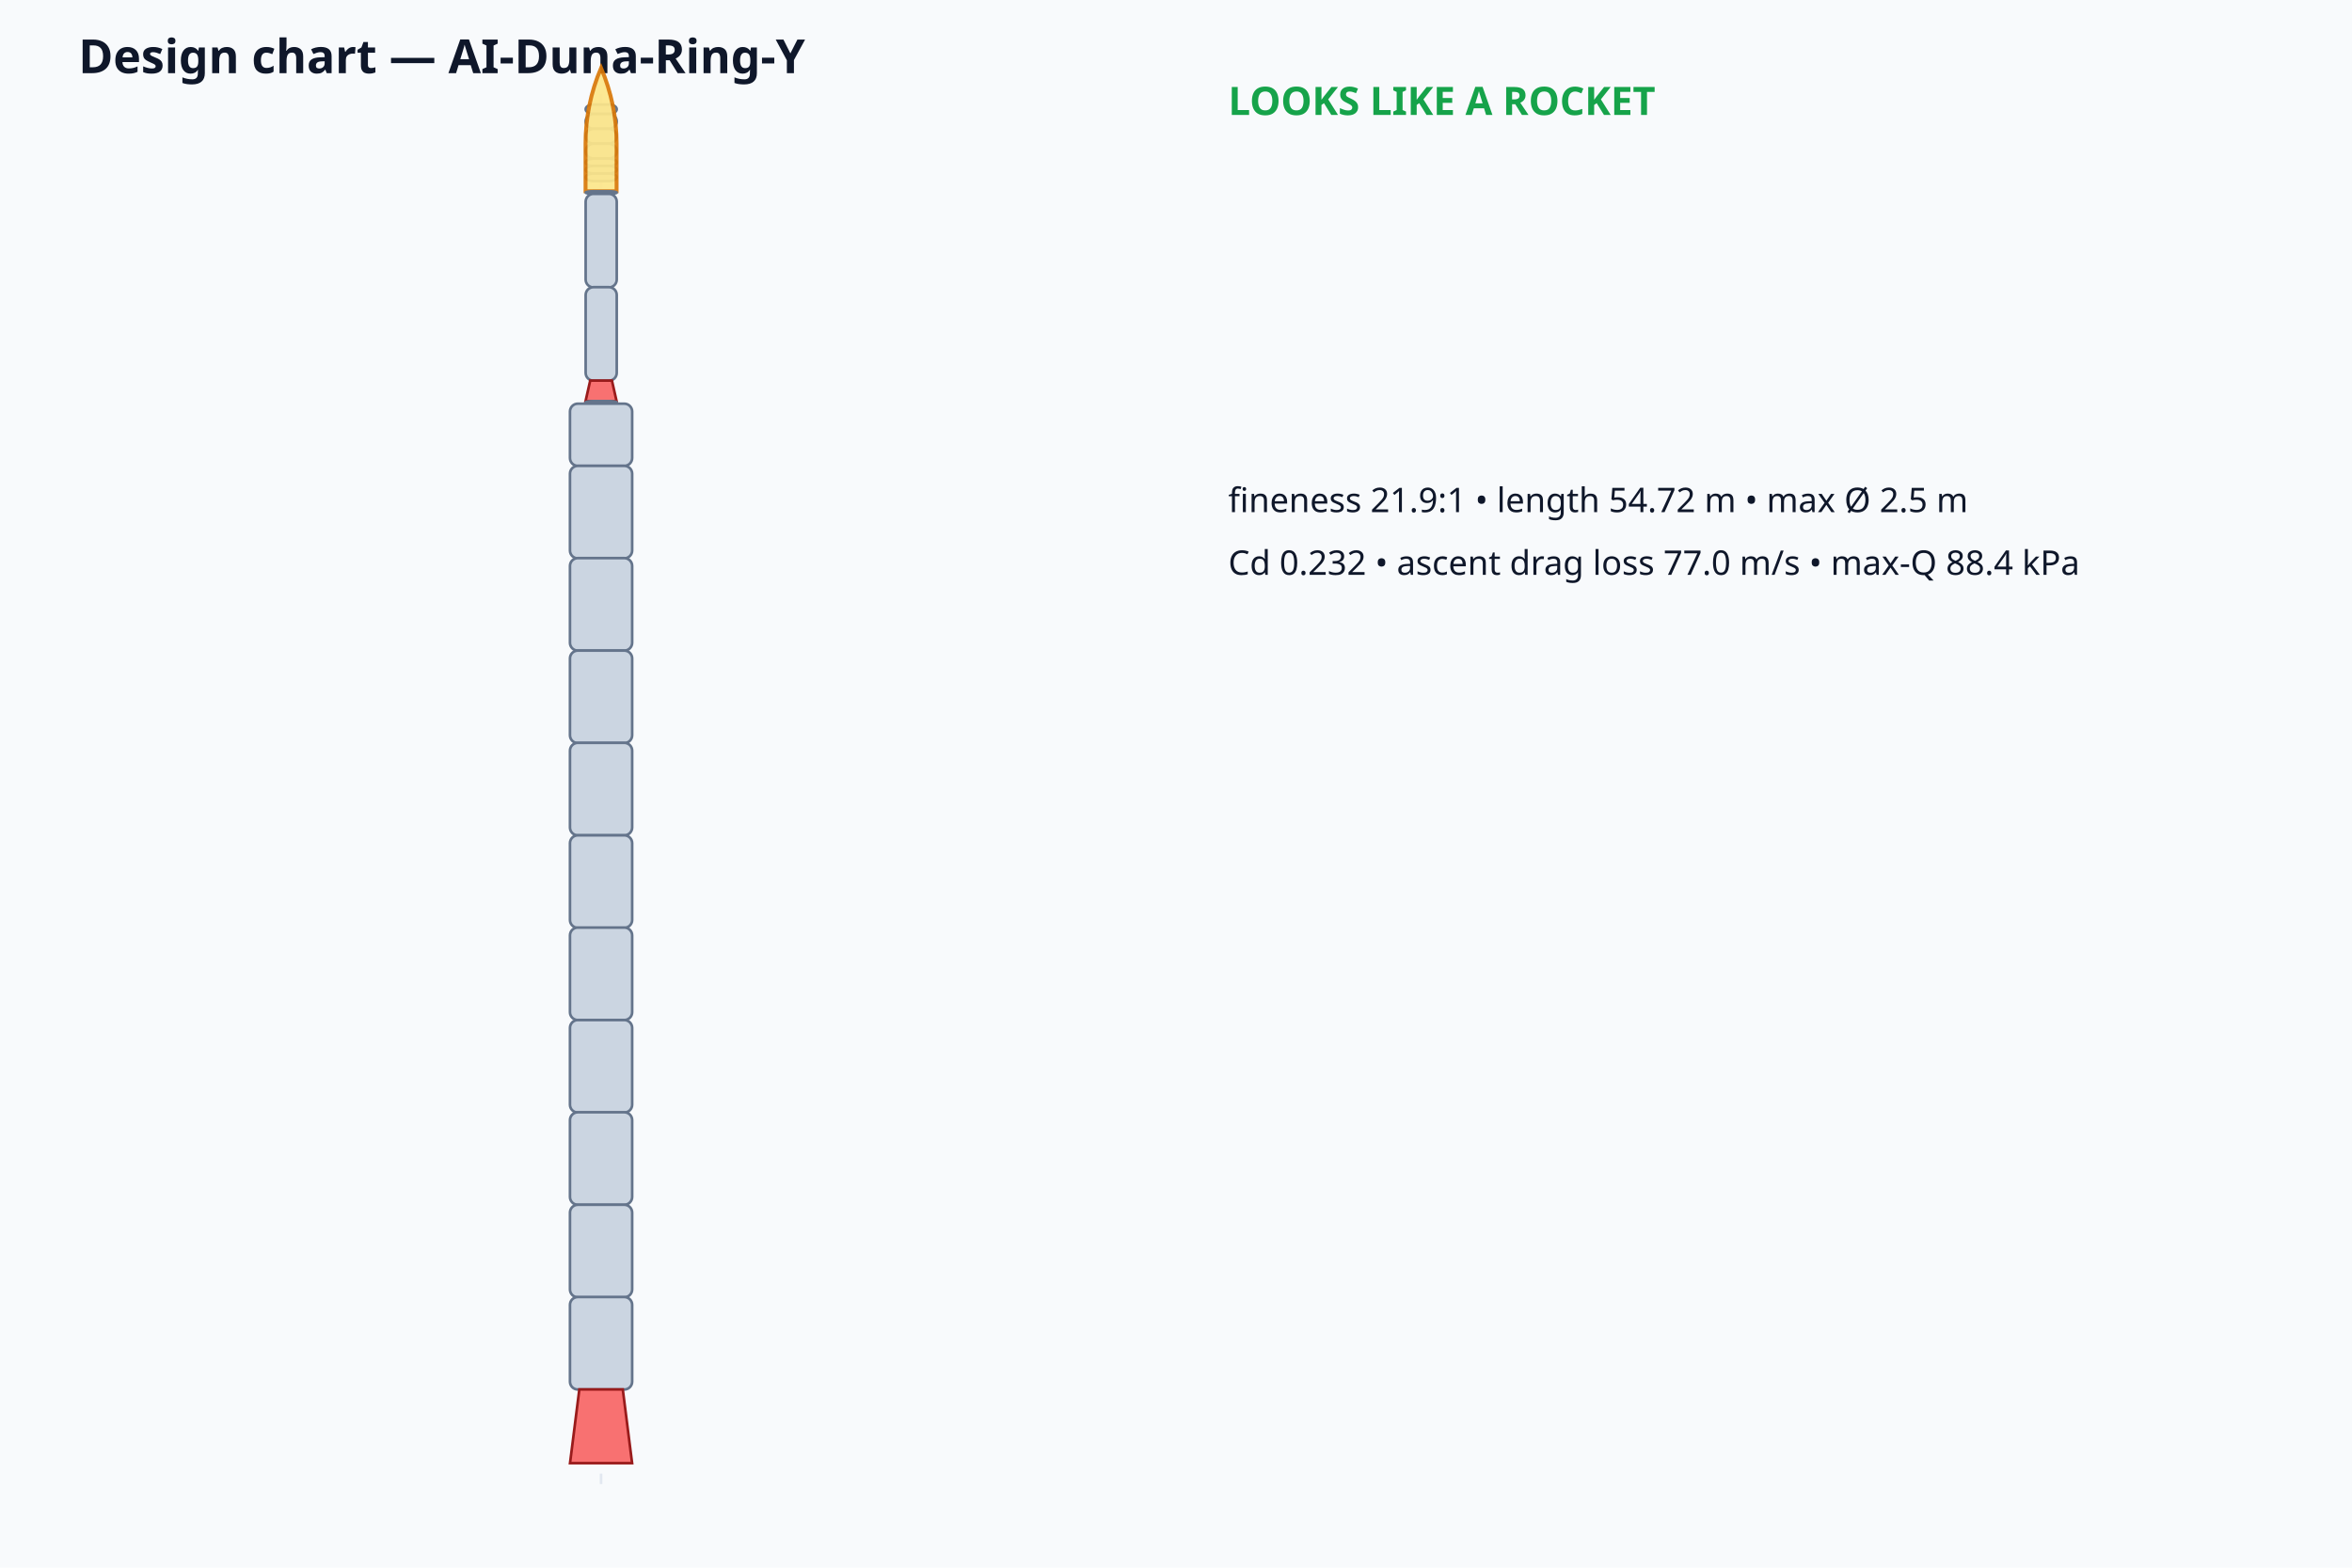
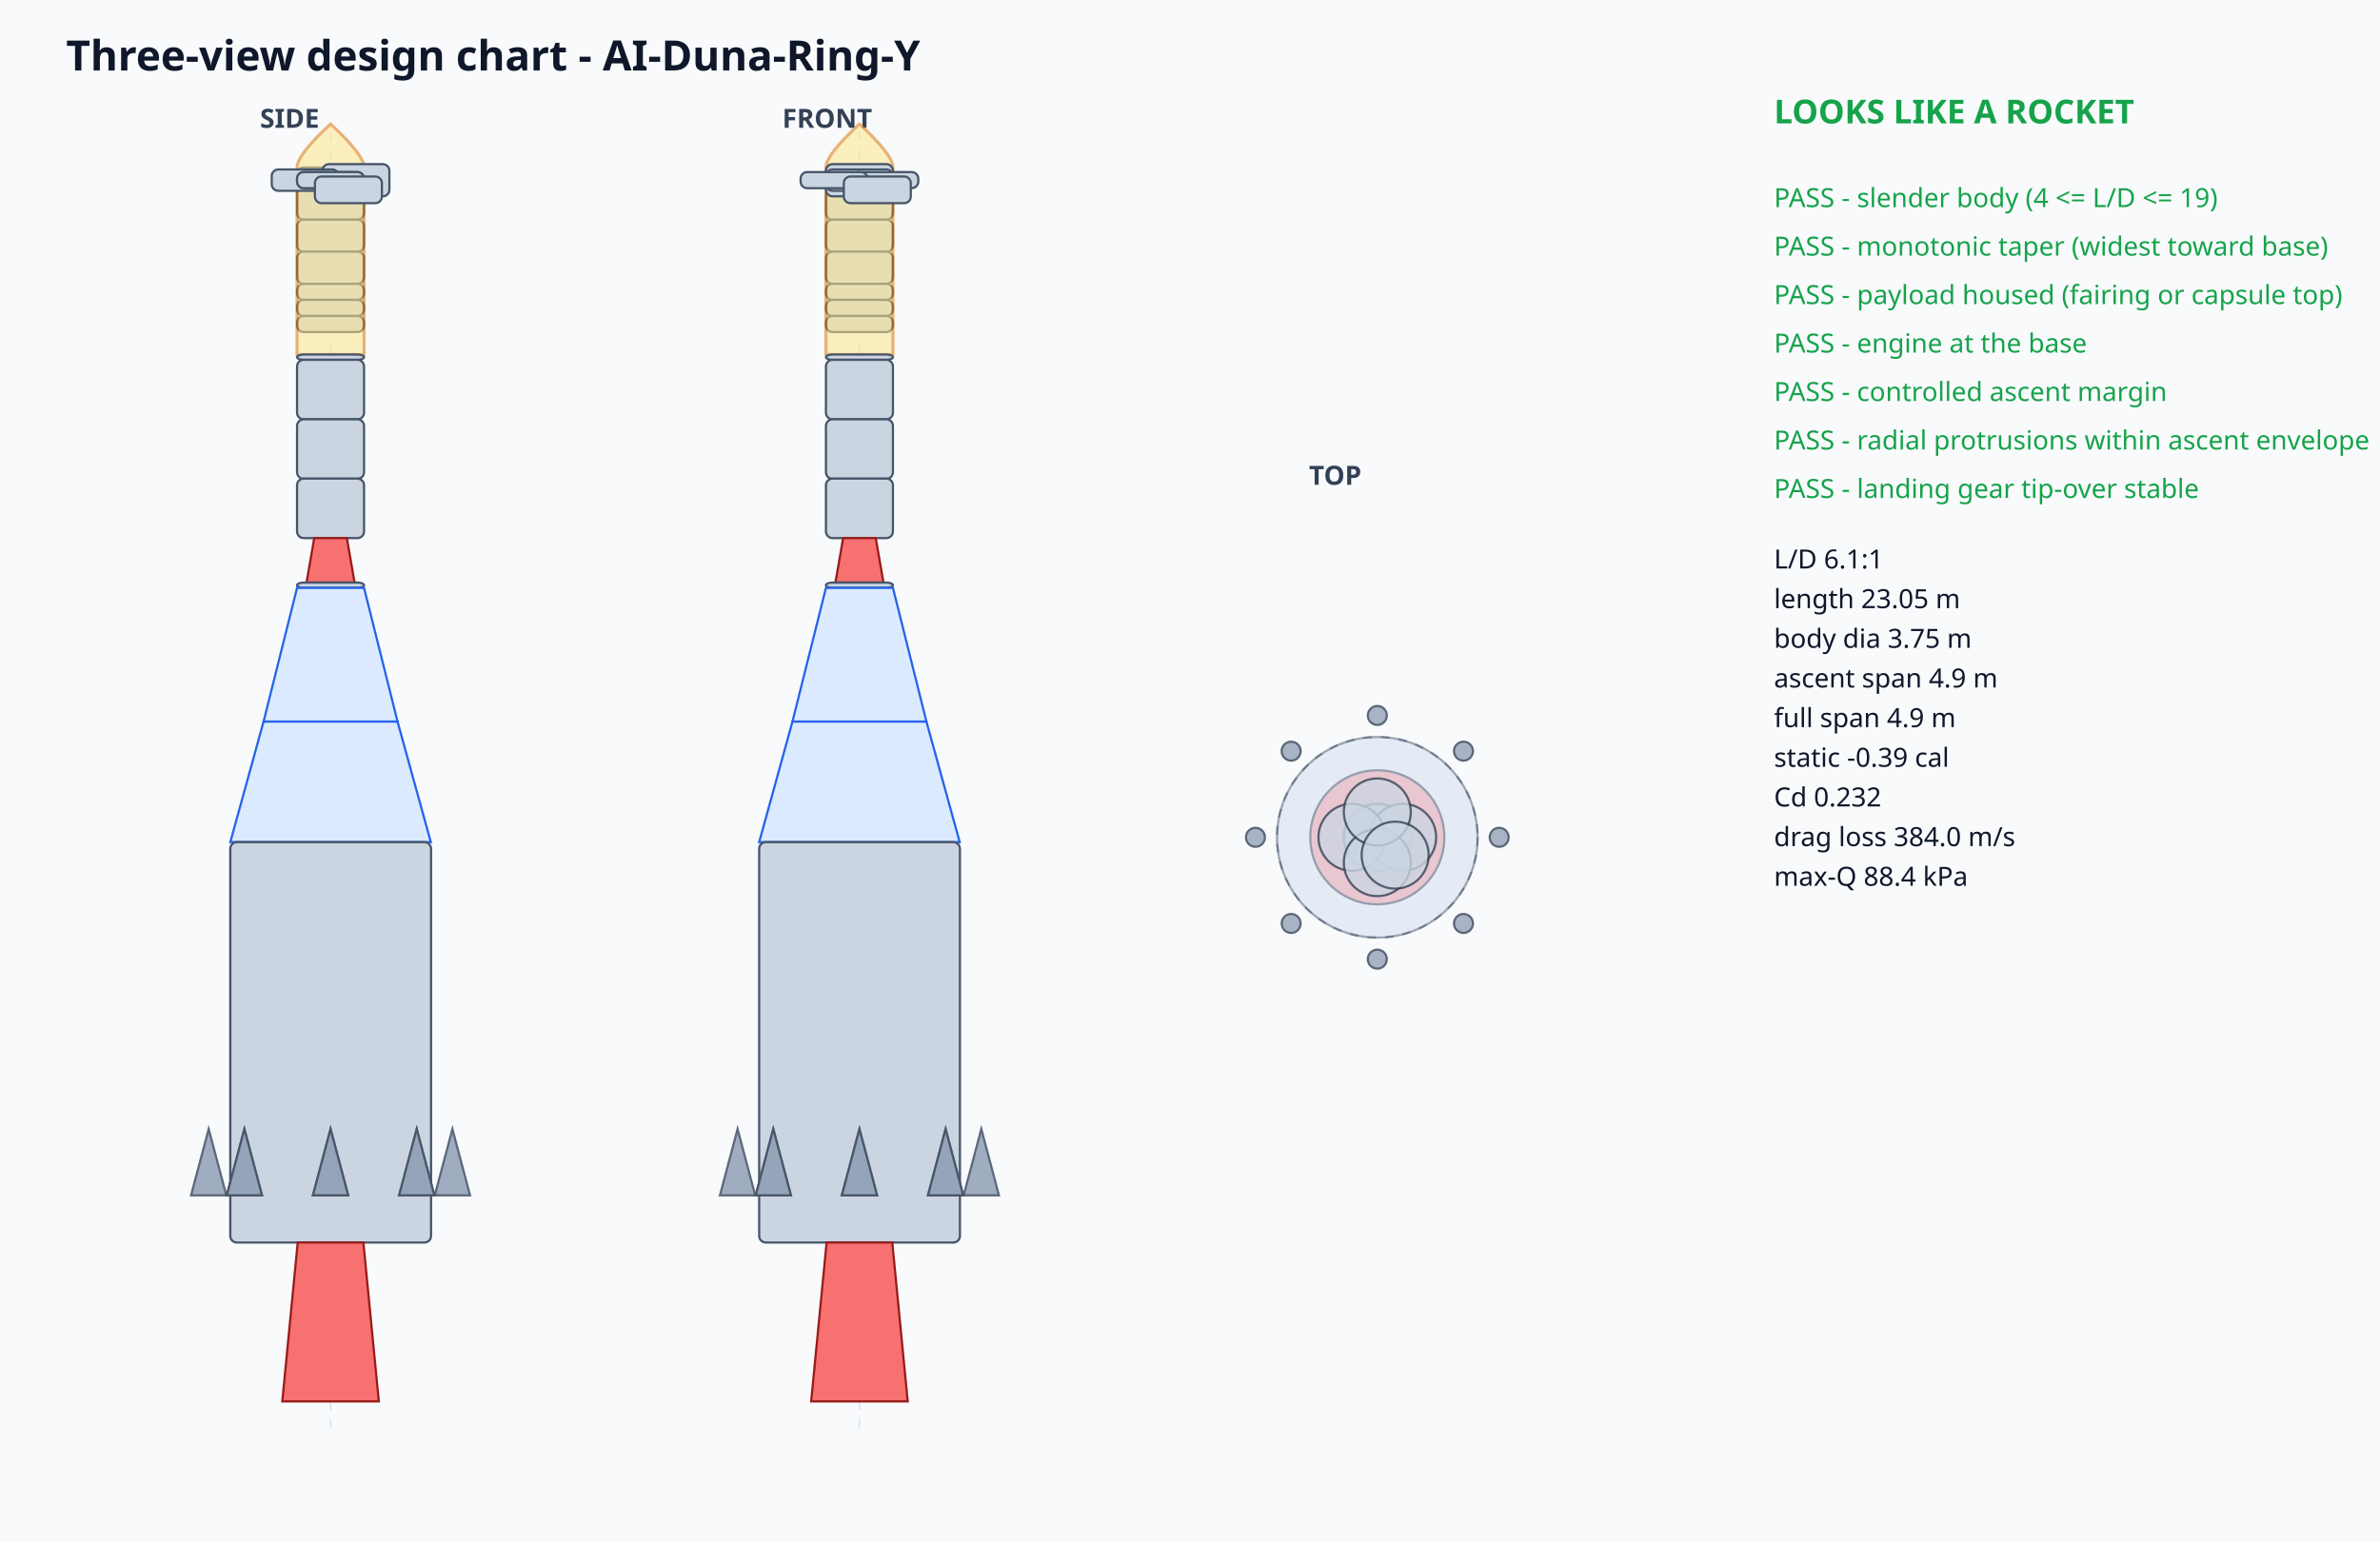
- <svg xmlns="http://www.w3.org/2000/svg" width="900" height="600" viewBox="0 0 900 600" font-family="system-ui,Segoe UI,sans-serif">
-   <rect width="900" height="600" fill="#f8fafc" />
-   <text x="30" y="28" font-size="18" font-weight="700" fill="#0f172a">Design chart — AI-Duna-Ring-Y</text>
-   <line x1="230.0" y1="36" x2="230.0" y2="572" stroke="#e2e8f0" stroke-dasharray="4 4" />
-   <rect x="224.1" y="40.0" width="11.9" height="3.6" rx="3" fill="#cbd5e1" stroke="#64748b" />
-   <rect x="224.1" y="43.6" width="11.9" height="5.7" rx="3" fill="#cbd5e1" stroke="#64748b" />
-   <rect x="224.1" y="49.3" width="11.9" height="5.7" rx="3" fill="#cbd5e1" stroke="#64748b" />
-   <rect x="224.1" y="55.0" width="11.9" height="5.7" rx="3" fill="#cbd5e1" stroke="#64748b" />
-   <rect x="224.1" y="60.7" width="11.9" height="2.9" rx="3" fill="#cbd5e1" stroke="#64748b" />
-   <rect x="224.1" y="63.5" width="11.9" height="2.9" rx="3" fill="#cbd5e1" stroke="#64748b" />
-   <rect x="224.1" y="66.4" width="11.9" height="2.9" rx="3" fill="#cbd5e1" stroke="#64748b" />
-   <path d="M 224.06 73.204 L 224.06 54.942 Q 224.06 40.0 230.0 26.0 Q 235.94 40.0 235.94 54.942 L 235.94 73.204 Z" fill="#fde68a" stroke="#d97706" stroke-width="1.5" opacity="0.92" />
-   <rect x="224.1" y="73.2" width="11.9" height="1.0" rx="3" fill="#cbd5e1" stroke="#64748b" />
-   <rect x="224.1" y="74.2" width="11.9" height="35.8" rx="3" fill="#cbd5e1" stroke="#64748b" />
-   <rect x="224.1" y="109.9" width="11.9" height="35.8" rx="3" fill="#cbd5e1" stroke="#64748b" />
-   <polygon points="225.842,145.657 234.158,145.657 235.94,153.545 224.06,153.545" fill="#f87171" stroke="#991b1b" />
-   <rect x="224.1" y="153.5" width="11.9" height="1.0" rx="3" fill="#cbd5e1" stroke="#64748b" />
-   <rect x="218.1" y="154.5" width="23.8" height="23.8" rx="3" fill="#cbd5e1" stroke="#64748b" />
-   <rect x="218.1" y="178.3" width="23.8" height="35.4" rx="3" fill="#cbd5e1" stroke="#64748b" />
-   <rect x="218.1" y="213.6" width="23.8" height="35.4" rx="3" fill="#cbd5e1" stroke="#64748b" />
-   <rect x="218.1" y="249.0" width="23.8" height="35.4" rx="3" fill="#cbd5e1" stroke="#64748b" />
-   <rect x="218.1" y="284.3" width="23.8" height="35.4" rx="3" fill="#cbd5e1" stroke="#64748b" />
-   <rect x="218.1" y="319.7" width="23.8" height="35.4" rx="3" fill="#cbd5e1" stroke="#64748b" />
-   <rect x="218.1" y="355.0" width="23.8" height="35.4" rx="3" fill="#cbd5e1" stroke="#64748b" />
-   <rect x="218.1" y="390.4" width="23.8" height="35.4" rx="3" fill="#cbd5e1" stroke="#64748b" />
-   <rect x="218.1" y="425.7" width="23.8" height="35.4" rx="3" fill="#cbd5e1" stroke="#64748b" />
-   <rect x="218.1" y="461.1" width="23.8" height="35.4" rx="3" fill="#cbd5e1" stroke="#64748b" />
-   <rect x="218.1" y="496.4" width="23.8" height="35.4" rx="3" fill="#cbd5e1" stroke="#64748b" />
-   <polygon points="221.685,531.775 238.315,531.775 241.879,560.0 218.121,560.0" fill="#f87171" stroke="#991b1b" />
-   <text x="470" y="44" font-size="15" font-weight="700" fill="#16a34a">LOOKS LIKE A ROCKET</text>
-   <text x="470" y="196" font-size="13" fill="#0f172a">fineness 21.9:1  •  length 54.72 m  •  max Ø 2.5 m</text>
-   <text x="470" y="220" font-size="13" fill="#0f172a">Cd 0.232  •  ascent drag loss 77.0 m/s  •  max-Q 88.4 kPa</text>
+ <svg xmlns="http://www.w3.org/2000/svg" width="1080" height="700" viewBox="0 0 1080 700" font-family="system-ui,Segoe UI,sans-serif">
+   <rect width="1080" height="700" fill="#f8fafc" />
+   <text x="30" y="32" font-size="19" font-weight="700" fill="#0f172a">Three-view design chart - AI-Duna-Ring-Y</text>
+   <text x="805" y="56" font-size="15" font-weight="700" fill="#16a34a">LOOKS LIKE A ROCKET</text>
+   <text x="118" y="58" font-size="12" font-weight="700" fill="#334155">SIDE</text>
+   <text x="355" y="58" font-size="12" font-weight="700" fill="#334155">FRONT</text>
+   <text x="594" y="220" font-size="12" font-weight="700" fill="#334155">TOP</text>
+   <line x1="150.0" y1="60" x2="150.0" y2="650" stroke="#e2e8f0" stroke-dasharray="4 4" />
+   <line x1="390.0" y1="60" x2="390.0" y2="650" stroke="#e2e8f0" stroke-dasharray="4 4" />
+   <circle cx="625.0" cy="380.0" r="45.5" fill="none" stroke="#94a3b8" stroke-dasharray="4 4" />
+   <rect x="134.8" y="76.0" width="30.4" height="9.1" rx="3" fill="#cbd5e1" stroke="#475569" />
+   <rect x="134.8" y="85.1" width="30.4" height="14.6" rx="3" fill="#cbd5e1" stroke="#475569" />
+   <rect x="134.8" y="99.7" width="30.4" height="14.6" rx="3" fill="#cbd5e1" stroke="#475569" />
+   <rect x="134.8" y="114.2" width="30.4" height="14.6" rx="3" fill="#cbd5e1" stroke="#475569" />
+   <rect x="134.8" y="128.8" width="30.4" height="7.3" rx="3" fill="#cbd5e1" stroke="#475569" />
+   <rect x="134.8" y="136.1" width="30.4" height="7.3" rx="3" fill="#cbd5e1" stroke="#475569" />
+   <rect x="134.8" y="143.4" width="30.4" height="7.3" rx="3" fill="#cbd5e1" stroke="#475569" />
+   <path d="M 134.8 160.9 L 134.8 76.0 Q 134.8 70.3 150.0 56.3 Q 165.2 70.3 165.2 76.0 L 165.2 160.9 Z" fill="#fde68a" stroke="#d97706" stroke-width="1.4" opacity="0.55" />
+   <rect x="134.8" y="160.9" width="30.4" height="2.4" rx="3" fill="#cbd5e1" stroke="#475569" />
+   <rect x="134.8" y="163.3" width="30.4" height="27.0" rx="3" fill="#cbd5e1" stroke="#475569" />
+   <rect x="134.8" y="190.3" width="30.4" height="27.0" rx="3" fill="#cbd5e1" stroke="#475569" />
+   <rect x="134.8" y="217.2" width="30.4" height="27.0" rx="3" fill="#cbd5e1" stroke="#475569" />
+   <polygon points="142.6,244.2 157.4,244.2 160.9,264.4 139.1,264.4" fill="#f87171" stroke="#991b1b" />
+   <rect x="134.8" y="264.4" width="30.4" height="2.4" rx="3" fill="#cbd5e1" stroke="#475569" />
+   <polygon points="134.8,266.8 165.2,266.8 180.4,327.5 119.6,327.5" fill="#dbeafe" stroke="#2563eb" />
+   <polygon points="119.6,327.5 180.4,327.5 195.5,382.2 104.5,382.2" fill="#dbeafe" stroke="#2563eb" />
+   <rect x="104.5" y="382.2" width="91.1" height="181.7" rx="3" fill="#cbd5e1" stroke="#475569" />
+   <polygon points="135.1,563.9 164.9,563.9 171.9,636.0 128.1,636.0" fill="#f87171" stroke="#991b1b" />
+   <rect x="146.3" y="74.5" width="30.4" height="14.6" rx="3" fill="#cbd5e1" stroke="#475569" />
+   <rect x="123.3" y="76.9" width="30.4" height="9.7" rx="3" fill="#cbd5e1" stroke="#475569" />
+   <rect x="134.8" y="78.1" width="30.4" height="7.3" rx="3" fill="#cbd5e1" stroke="#475569" />
+   <rect x="134.8" y="78.1" width="30.4" height="7.3" rx="3" fill="#cbd5e1" stroke="#475569" />
+   <rect x="142.9" y="80.1" width="30.4" height="12.1" rx="3" fill="#cbd5e1" stroke="#475569" />
+   <polygon points="205.3,512.4 197.3,542.5 213.3,542.5" fill="#94a3b8" stroke="#475569" opacity="0.88" />
+   <polygon points="189.1,512.4 181.1,542.5 197.1,542.5" fill="#94a3b8" stroke="#475569" opacity="0.88" />
+   <polygon points="150.0,512.4 142.0,542.5 158.0,542.5" fill="#94a3b8" stroke="#475569" opacity="0.88" />
+   <polygon points="110.9,512.4 102.9,542.5 118.9,542.5" fill="#94a3b8" stroke="#475569" opacity="0.88" />
+   <polygon points="94.7,512.4 86.7,542.5 102.7,542.5" fill="#94a3b8" stroke="#475569" opacity="0.88" />
+   <polygon points="110.9,512.4 102.9,542.5 118.9,542.5" fill="#94a3b8" stroke="#475569" opacity="0.88" />
+   <polygon points="150.0,512.4 142.0,542.5 158.0,542.5" fill="#94a3b8" stroke="#475569" opacity="0.88" />
+   <polygon points="189.1,512.4 181.1,542.5 197.1,542.5" fill="#94a3b8" stroke="#475569" opacity="0.88" />
+   <rect x="374.8" y="76.0" width="30.4" height="9.1" rx="3" fill="#cbd5e1" stroke="#475569" />
+   <rect x="374.8" y="85.1" width="30.4" height="14.6" rx="3" fill="#cbd5e1" stroke="#475569" />
+   <rect x="374.8" y="99.7" width="30.4" height="14.6" rx="3" fill="#cbd5e1" stroke="#475569" />
+   <rect x="374.8" y="114.2" width="30.4" height="14.6" rx="3" fill="#cbd5e1" stroke="#475569" />
+   <rect x="374.8" y="128.8" width="30.4" height="7.3" rx="3" fill="#cbd5e1" stroke="#475569" />
+   <rect x="374.8" y="136.1" width="30.4" height="7.3" rx="3" fill="#cbd5e1" stroke="#475569" />
+   <rect x="374.8" y="143.4" width="30.4" height="7.3" rx="3" fill="#cbd5e1" stroke="#475569" />
+   <path d="M 374.8 160.9 L 374.8 76.0 Q 374.8 70.3 390.0 56.3 Q 405.2 70.3 405.2 76.0 L 405.2 160.9 Z" fill="#fde68a" stroke="#d97706" stroke-width="1.4" opacity="0.55" />
+   <rect x="374.8" y="160.9" width="30.4" height="2.4" rx="3" fill="#cbd5e1" stroke="#475569" />
+   <rect x="374.8" y="163.3" width="30.4" height="27.0" rx="3" fill="#cbd5e1" stroke="#475569" />
+   <rect x="374.8" y="190.3" width="30.4" height="27.0" rx="3" fill="#cbd5e1" stroke="#475569" />
+   <rect x="374.8" y="217.2" width="30.4" height="27.0" rx="3" fill="#cbd5e1" stroke="#475569" />
+   <polygon points="382.6,244.2 397.4,244.2 400.9,264.4 379.1,264.4" fill="#f87171" stroke="#991b1b" />
+   <rect x="374.8" y="264.4" width="30.4" height="2.4" rx="3" fill="#cbd5e1" stroke="#475569" />
+   <polygon points="374.8,266.8 405.2,266.8 420.4,327.5 359.6,327.5" fill="#dbeafe" stroke="#2563eb" />
+   <polygon points="359.6,327.5 420.4,327.5 435.5,382.2 344.5,382.2" fill="#dbeafe" stroke="#2563eb" />
+   <rect x="344.5" y="382.2" width="91.1" height="181.7" rx="3" fill="#cbd5e1" stroke="#475569" />
+   <polygon points="375.1,563.9 404.9,563.9 411.9,636.0 368.1,636.0" fill="#f87171" stroke="#991b1b" />
+   <rect x="374.8" y="74.5" width="30.4" height="14.6" rx="3" fill="#cbd5e1" stroke="#475569" />
+   <rect x="374.8" y="76.9" width="30.4" height="9.7" rx="3" fill="#cbd5e1" stroke="#475569" />
+   <rect x="386.3" y="78.1" width="30.4" height="7.3" rx="3" fill="#cbd5e1" stroke="#475569" />
+   <rect x="363.3" y="78.1" width="30.4" height="7.3" rx="3" fill="#cbd5e1" stroke="#475569" />
+   <rect x="382.9" y="80.1" width="30.4" height="12.1" rx="3" fill="#cbd5e1" stroke="#475569" />
+   <polygon points="390.0,512.4 382.0,542.5 398.0,542.5" fill="#94a3b8" stroke="#475569" opacity="0.88" />
+   <polygon points="429.1,512.4 421.1,542.5 437.1,542.5" fill="#94a3b8" stroke="#475569" opacity="0.88" />
+   <polygon points="445.3,512.4 437.3,542.5 453.3,542.5" fill="#94a3b8" stroke="#475569" opacity="0.88" />
+   <polygon points="429.1,512.4 421.1,542.5 437.1,542.5" fill="#94a3b8" stroke="#475569" opacity="0.88" />
+   <polygon points="390.0,512.4 382.0,542.5 398.0,542.5" fill="#94a3b8" stroke="#475569" opacity="0.88" />
+   <polygon points="350.9,512.4 342.9,542.5 358.9,542.5" fill="#94a3b8" stroke="#475569" opacity="0.88" />
+   <polygon points="334.7,512.4 326.7,542.5 342.7,542.5" fill="#94a3b8" stroke="#475569" opacity="0.88" />
+   <polygon points="350.9,512.4 342.9,542.5 358.9,542.5" fill="#94a3b8" stroke="#475569" opacity="0.88" />
+   <circle cx="625.0" cy="380.0" r="45.5" fill="#dbeafe" stroke="#475569" opacity="0.30" />
+   <circle cx="625.0" cy="380.0" r="45.5" fill="#cbd5e1" stroke="#475569" opacity="0.30" />
+   <circle cx="625.0" cy="380.0" r="30.4" fill="#dbeafe" stroke="#475569" opacity="0.30" />
+   <circle cx="625.0" cy="380.0" r="30.4" fill="#f87171" stroke="#475569" opacity="0.30" />
+   <circle cx="625.0" cy="380.0" r="15.2" fill="#cbd5e1" stroke="#475569" opacity="0.30" />
+   <circle cx="625.0" cy="380.0" r="15.2" fill="#cbd5e1" stroke="#475569" opacity="0.30" />
+   <circle cx="625.0" cy="380.0" r="15.2" fill="#cbd5e1" stroke="#475569" opacity="0.30" />
+   <circle cx="625.0" cy="380.0" r="15.2" fill="#cbd5e1" stroke="#475569" opacity="0.30" />
+   <circle cx="636.5" cy="380.0" r="15.2" fill="#cbd5e1" stroke="#334155" opacity="0.80" />
+   <circle cx="613.5" cy="380.0" r="15.2" fill="#cbd5e1" stroke="#334155" opacity="0.80" />
+   <circle cx="625.0" cy="391.5" r="15.2" fill="#cbd5e1" stroke="#334155" opacity="0.80" />
+   <circle cx="625.0" cy="368.5" r="15.2" fill="#cbd5e1" stroke="#334155" opacity="0.80" />
+   <circle cx="633.1" cy="388.1" r="15.2" fill="#cbd5e1" stroke="#334155" opacity="0.80" />
+   <circle cx="680.3" cy="380.0" r="4.3" fill="#94a3b8" stroke="#334155" opacity="0.80" />
+   <circle cx="664.1" cy="419.1" r="4.3" fill="#94a3b8" stroke="#334155" opacity="0.80" />
+   <circle cx="625.0" cy="435.3" r="4.3" fill="#94a3b8" stroke="#334155" opacity="0.80" />
+   <circle cx="585.9" cy="419.1" r="4.3" fill="#94a3b8" stroke="#334155" opacity="0.80" />
+   <circle cx="569.7" cy="380.0" r="4.3" fill="#94a3b8" stroke="#334155" opacity="0.80" />
+   <circle cx="585.9" cy="340.9" r="4.3" fill="#94a3b8" stroke="#334155" opacity="0.80" />
+   <circle cx="625.0" cy="324.7" r="4.3" fill="#94a3b8" stroke="#334155" opacity="0.80" />
+   <circle cx="664.1" cy="340.9" r="4.3" fill="#94a3b8" stroke="#334155" opacity="0.80" />
+   <text x="805" y="94" font-size="12" fill="#16a34a">PASS - slender body (4 &lt;= L/D &lt;= 19)</text>
+   <text x="805" y="116" font-size="12" fill="#16a34a">PASS - monotonic taper (widest toward base)</text>
+   <text x="805" y="138" font-size="12" fill="#16a34a">PASS - payload housed (fairing or capsule top)</text>
+   <text x="805" y="160" font-size="12" fill="#16a34a">PASS - engine at the base</text>
+   <text x="805" y="182" font-size="12" fill="#16a34a">PASS - controlled ascent margin</text>
+   <text x="805" y="204" font-size="12" fill="#16a34a">PASS - radial protrusions within ascent envelope</text>
+   <text x="805" y="226" font-size="12" fill="#16a34a">PASS - landing gear tip-over stable</text>
+   <text x="805" y="258" font-size="12" fill="#0f172a">L/D 6.1:1</text>
+   <text x="805" y="276" font-size="12" fill="#0f172a">length 23.05 m</text>
+   <text x="805" y="294" font-size="12" fill="#0f172a">body dia 3.75 m</text>
+   <text x="805" y="312" font-size="12" fill="#0f172a">ascent span 4.9 m</text>
+   <text x="805" y="330" font-size="12" fill="#0f172a">full span 4.9 m</text>
+   <text x="805" y="348" font-size="12" fill="#0f172a">static -0.39 cal</text>
+   <text x="805" y="366" font-size="12" fill="#0f172a">Cd 0.232</text>
+   <text x="805" y="384" font-size="12" fill="#0f172a">drag loss 384.0 m/s</text>
+   <text x="805" y="402" font-size="12" fill="#0f172a">max-Q 88.4 kPa</text>
</svg>
